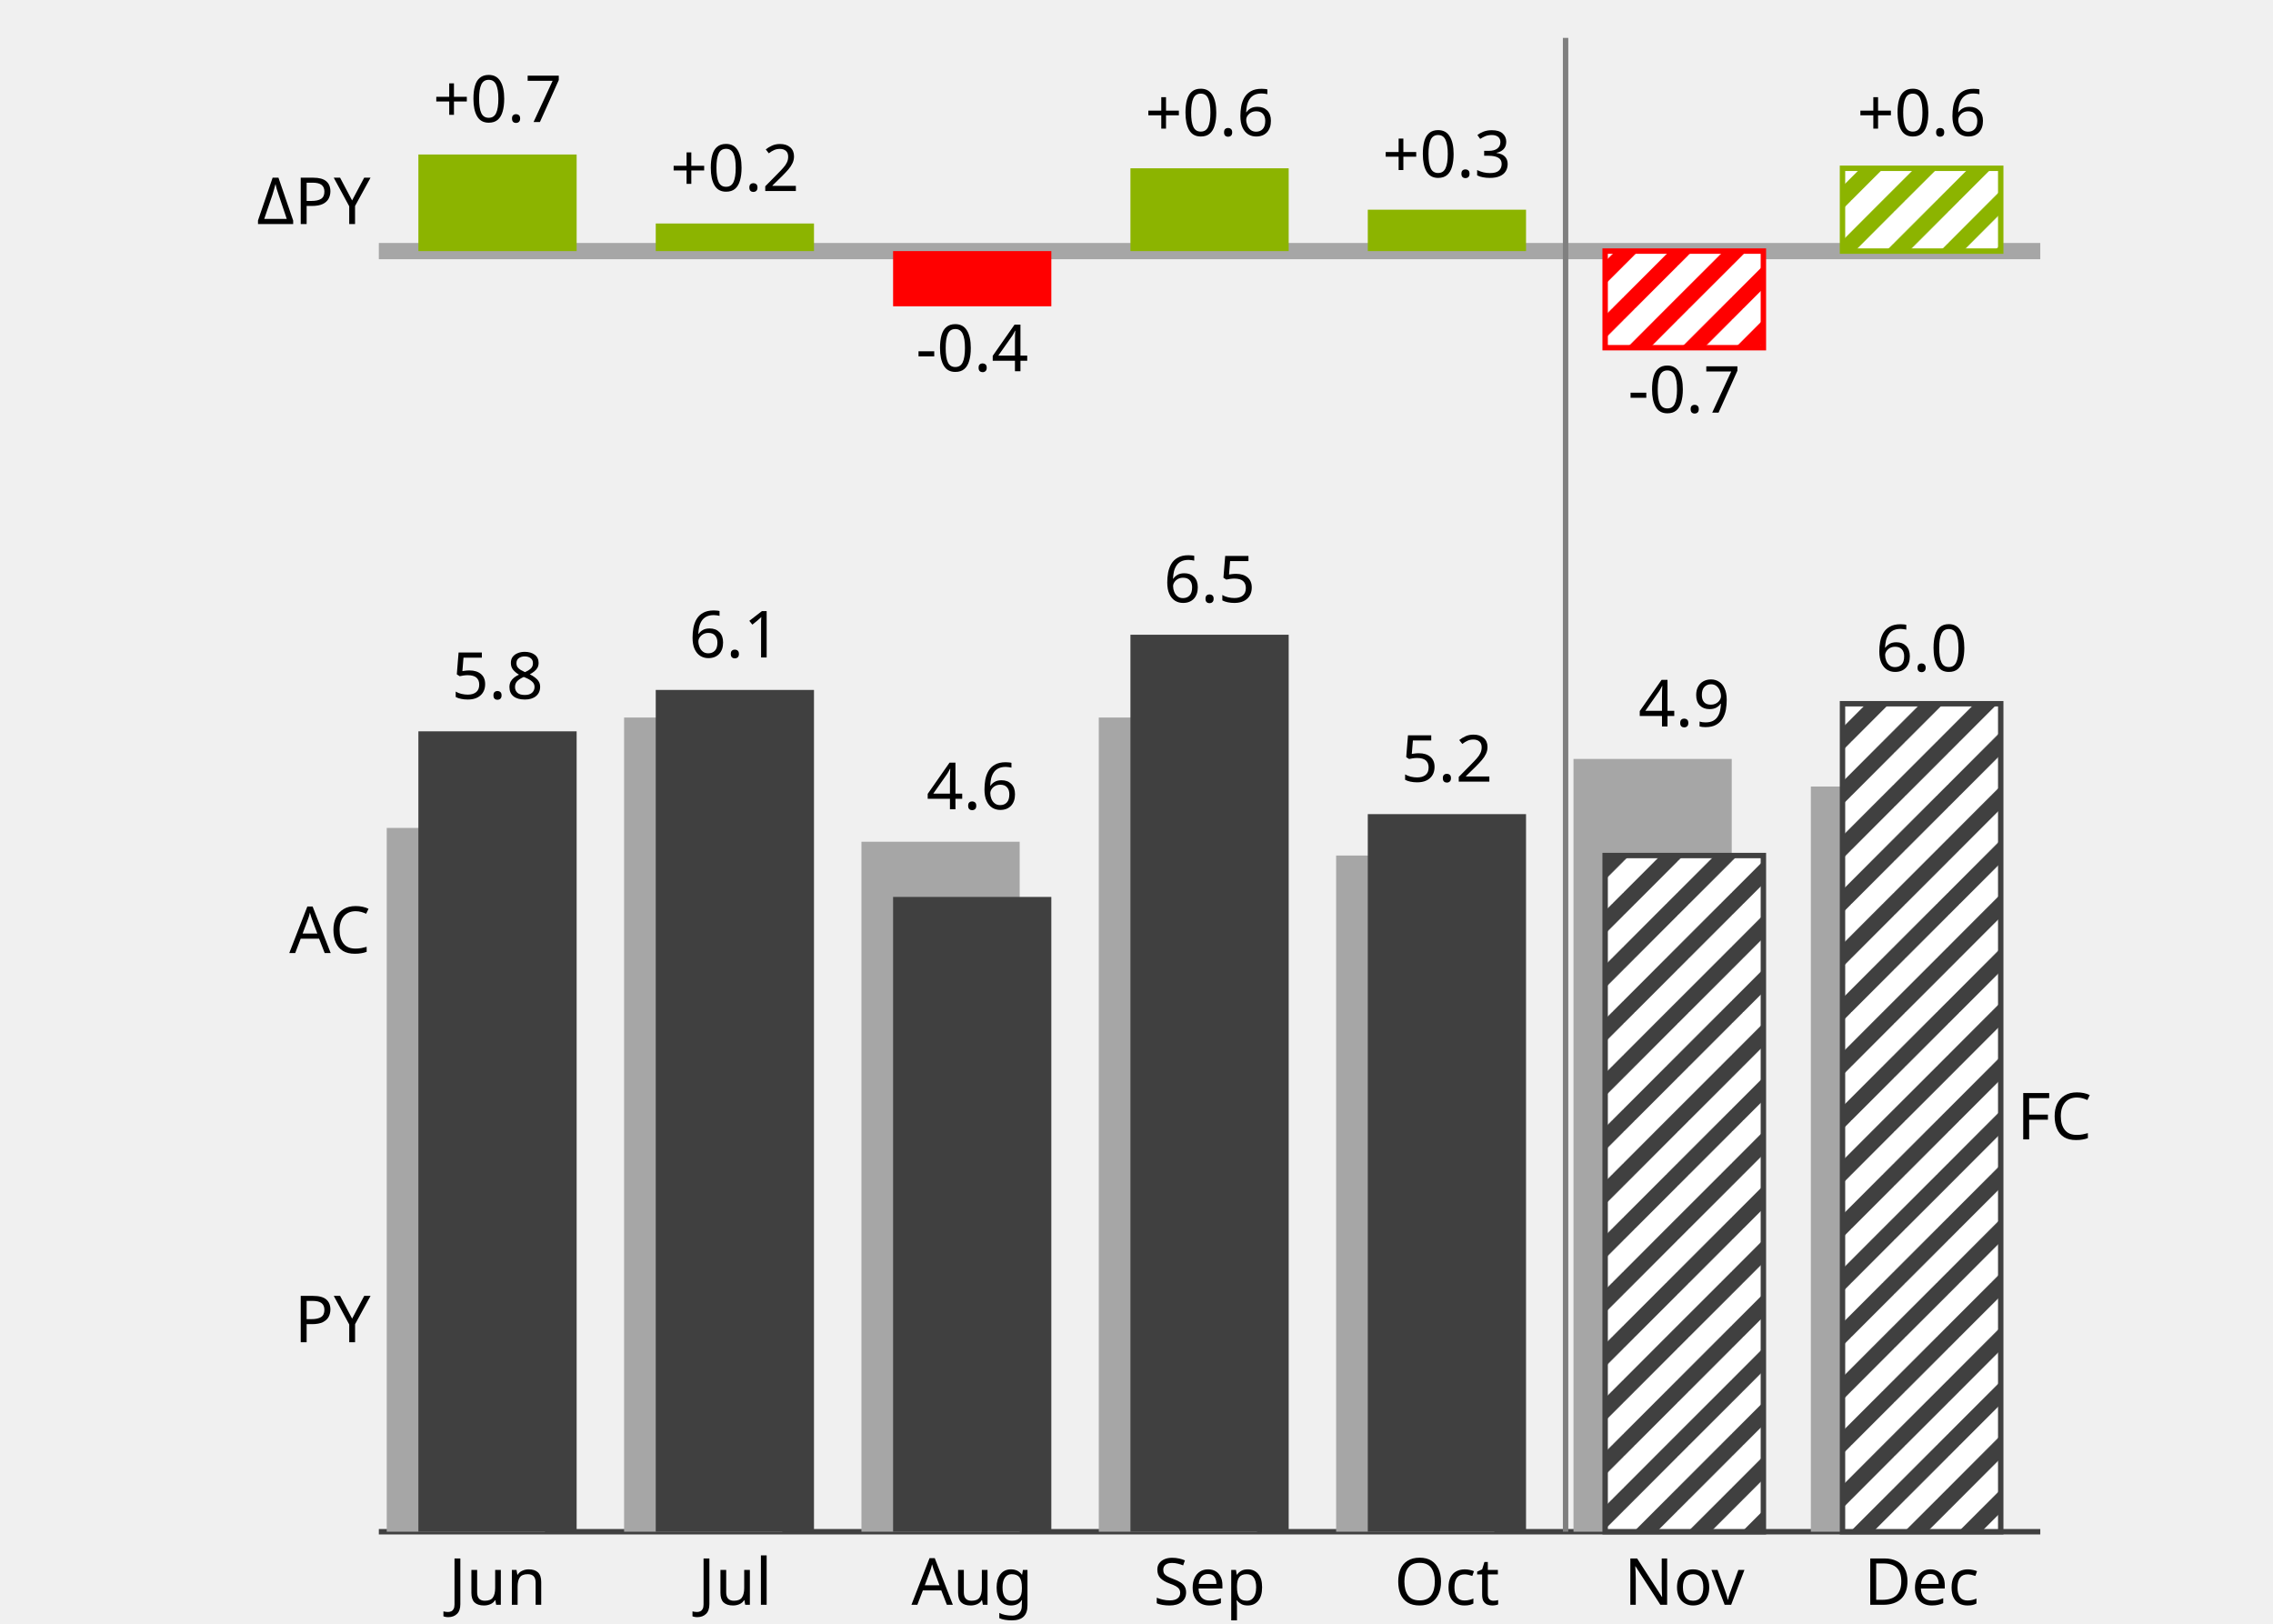
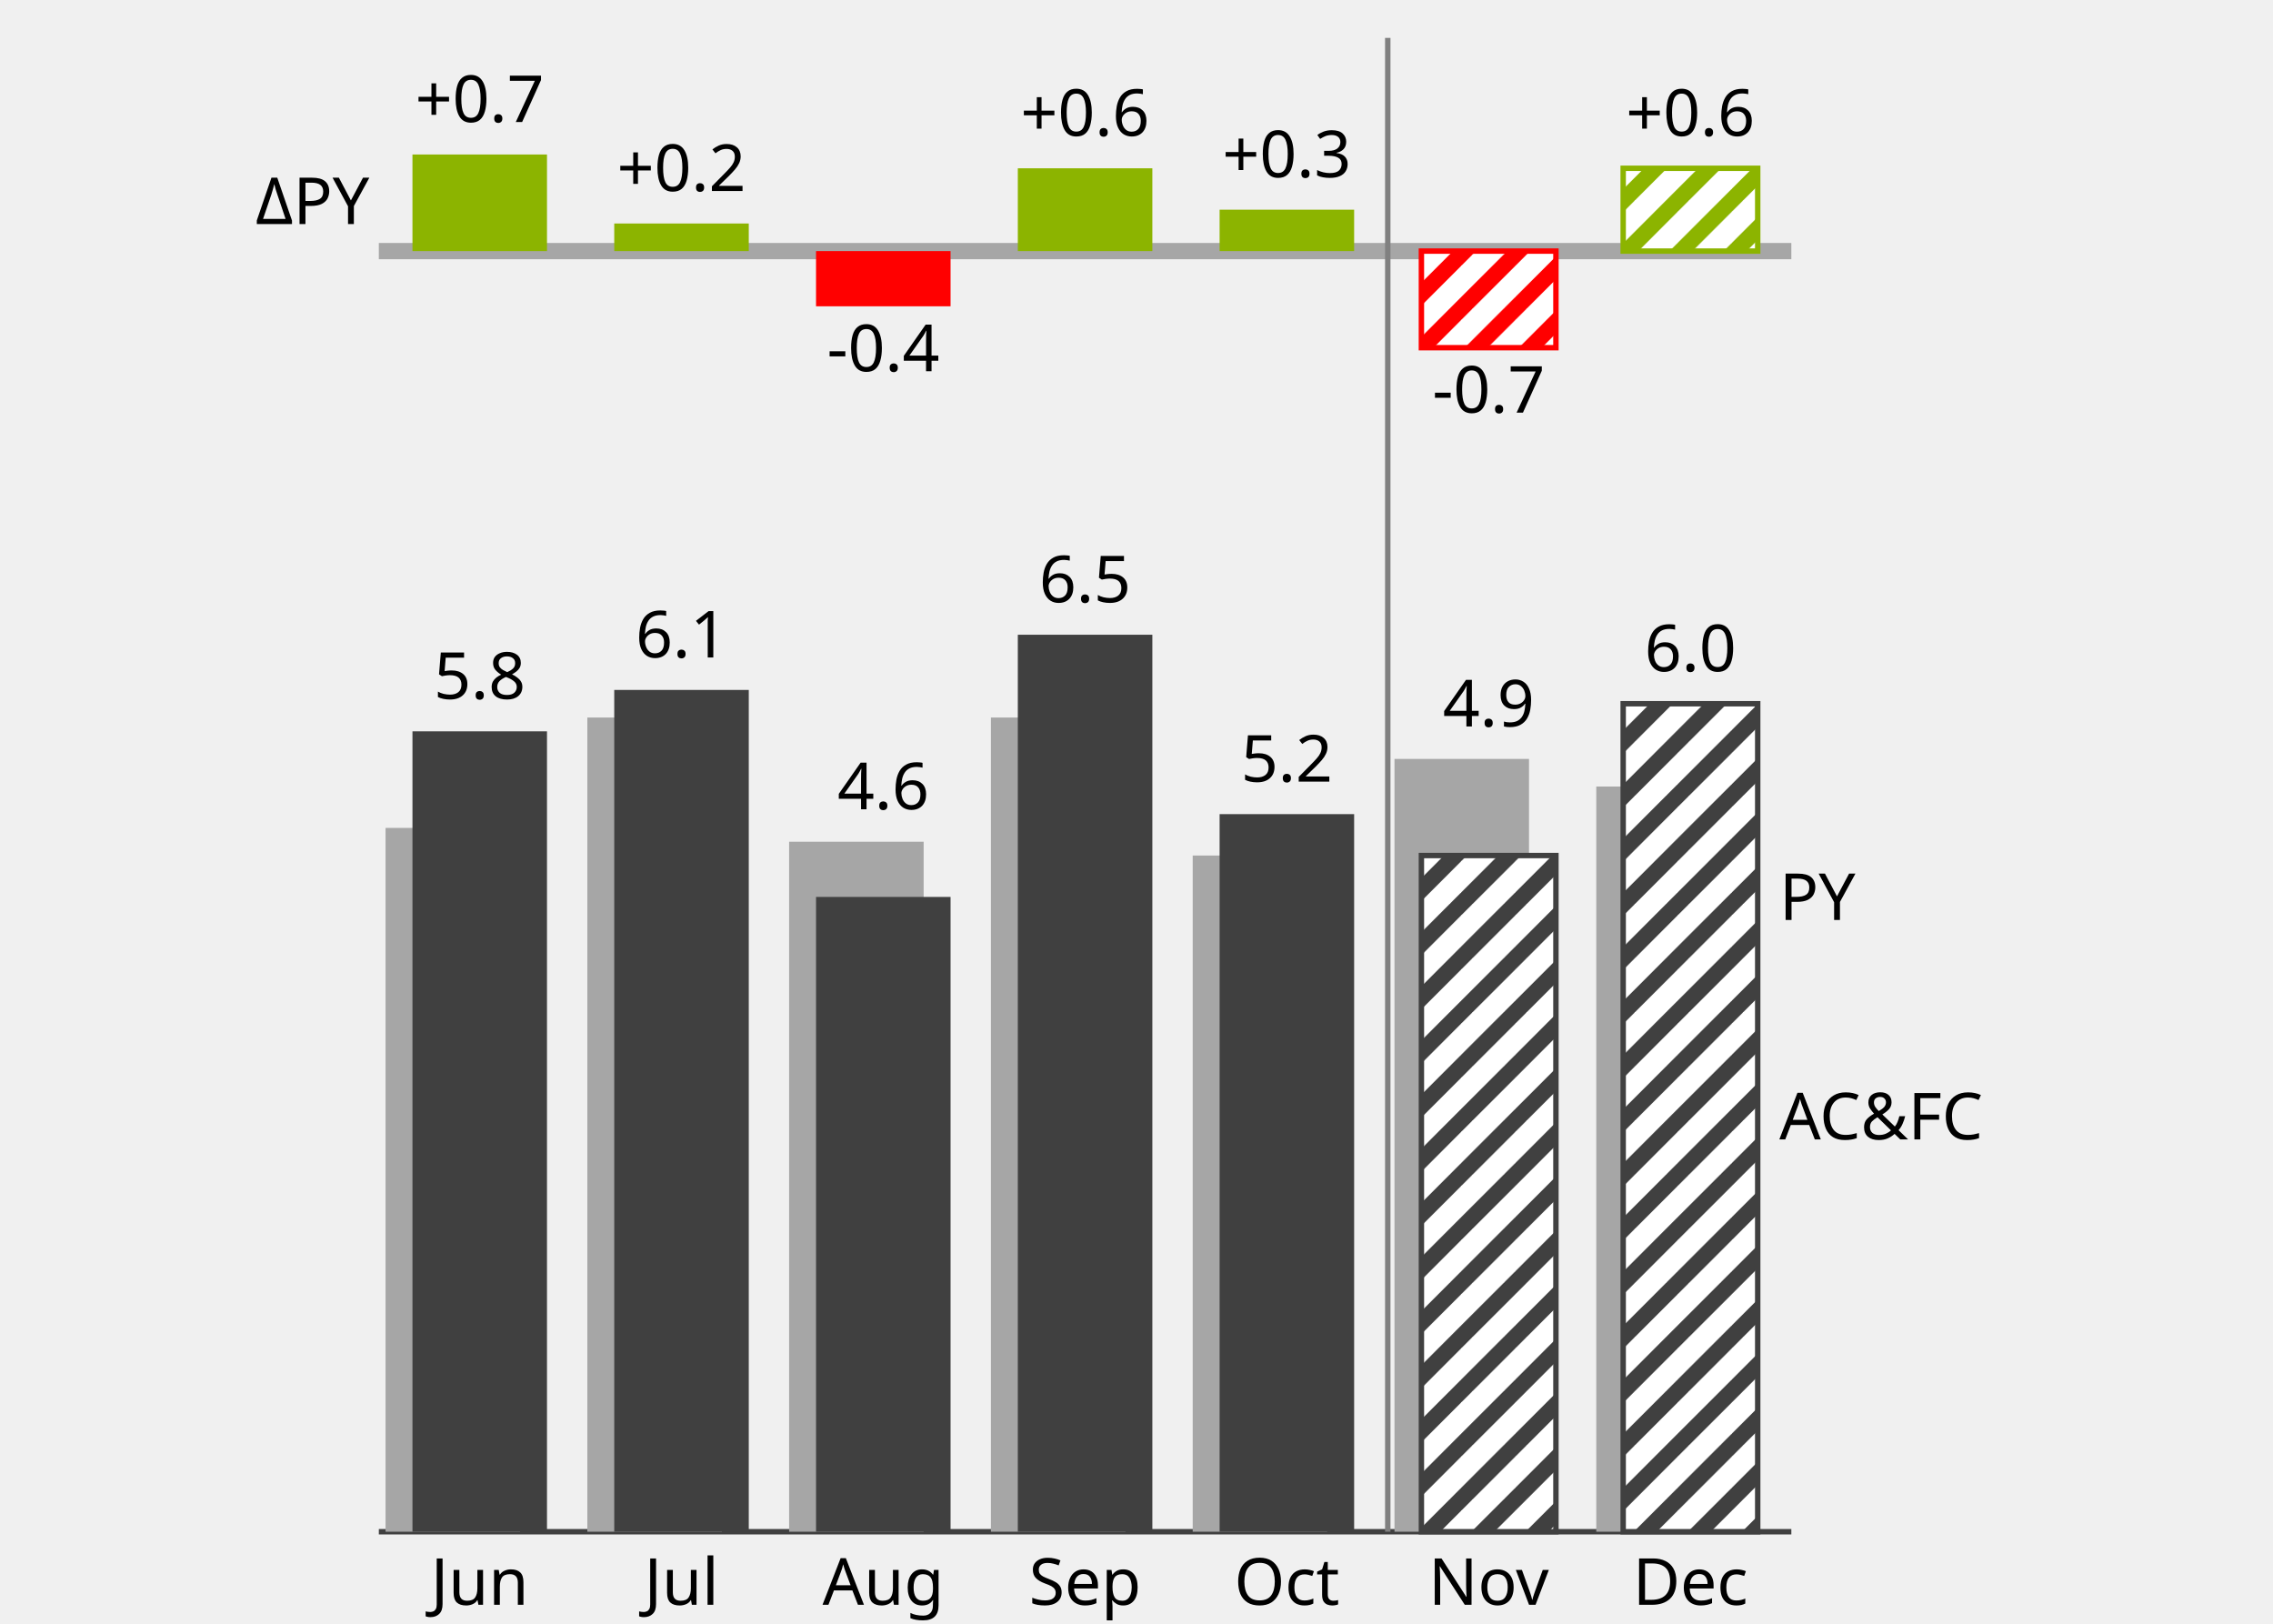
<svg xmlns="http://www.w3.org/2000/svg" version="1.1" class="marks" width="420" height="300" viewBox="0 0 420 300">
  <defs>
    <pattern id="pp-diagonal-stripe-3-404040-FFFFFF" patternUnits="userSpaceOnUse" width="10" height="10">
      <rect width="10" height="10" fill="#FFFFFF" />
      <path d="M-1,1 l2,-2 M0,10 l10,-10 M9,11 l2,-2" stroke="#404040" stroke-width="3" />
    </pattern>
    <pattern id="pp-diagonal-stripe-3-FF0000-FFFFFF" patternUnits="userSpaceOnUse" width="10" height="10">
      <rect width="10" height="10" fill="#FFFFFF" />
      <path d="M-1,1 l2,-2 M0,10 l10,-10 M9,11 l2,-2" stroke="#FF0000" stroke-width="3" />
    </pattern>
    <pattern id="pp-diagonal-stripe-3-8CB400-FFFFFF" patternUnits="userSpaceOnUse" width="10" height="10">
      <rect width="10" height="10" fill="#FFFFFF" />
      <path d="M-1,1 l2,-2 M0,10 l10,-10 M9,11 l2,-2" stroke="#8CB400" stroke-width="3" />
    </pattern>
  </defs>
  <g fill="none" stroke-miterlimit="4" transform="translate(70,7)">
    <g class="mark-group role-frame root" role="graphics-object" aria-roledescription="group mark container">
      <g transform="translate(0,0)">
-         <path class="background" aria-hidden="true" d="M0,0h307v276h-307Z" />
+         <path class="background" aria-hidden="true" d="M0,0h261v276h-261Z" />
        <g>
          <g class="mark-group role-axis" role="graphics-symbol" aria-roledescription="axis" aria-label="X-axis for a discrete scale with 7 values: Jun, Jul, Aug, Sep, Oct, Nov, Dec">
            <g transform="translate(0.5,276.5)">
              <path class="background" aria-hidden="true" d="M0,0h0v0h0Z" pointer-events="none" />
              <g>
                <g class="mark-text role-axis-label" pointer-events="none">
-                   <text text-anchor="middle" transform="translate(21.42857,13)" font-family="Segoe UI" font-size="12px" fill="#000000" opacity="1">Jun</text>
-                   <text text-anchor="middle" transform="translate(65.28571,13)" font-family="Segoe UI" font-size="12px" fill="#000000" opacity="1">Jul</text>
-                   <text text-anchor="middle" transform="translate(109.1429,13)" font-family="Segoe UI" font-size="12px" fill="#000000" opacity="1">Aug</text>
-                   <text text-anchor="middle" transform="translate(153,13)" font-family="Segoe UI" font-size="12px" fill="#000000" opacity="1">Sep</text>
-                   <text text-anchor="middle" transform="translate(196.8571,13)" font-family="Segoe UI" font-size="12px" fill="#000000" opacity="1">Oct</text>
-                   <text text-anchor="middle" transform="translate(240.7143,13)" font-family="Segoe UI" font-size="12px" fill="#000000" opacity="1">Nov</text>
-                   <text text-anchor="middle" transform="translate(284.5714,13)" font-family="Segoe UI" font-size="12px" fill="#000000" opacity="1">Dec</text>
+                   <text text-anchor="middle" transform="translate(18.14286,13)" font-family="Segoe UI" font-size="12px" fill="#000000" opacity="1">Jun</text>
+                   <text text-anchor="middle" transform="translate(55.42857,13)" font-family="Segoe UI" font-size="12px" fill="#000000" opacity="1">Jul</text>
+                   <text text-anchor="middle" transform="translate(92.71429,13)" font-family="Segoe UI" font-size="12px" fill="#000000" opacity="1">Aug</text>
+                   <text text-anchor="middle" transform="translate(130,13)" font-family="Segoe UI" font-size="12px" fill="#000000" opacity="1">Sep</text>
+                   <text text-anchor="middle" transform="translate(167.2857,13)" font-family="Segoe UI" font-size="12px" fill="#000000" opacity="1">Oct</text>
+                   <text text-anchor="middle" transform="translate(204.5714,13)" font-family="Segoe UI" font-size="12px" fill="#000000" opacity="1">Nov</text>
+                   <text text-anchor="middle" transform="translate(241.8571,13)" font-family="Segoe UI" font-size="12px" fill="#000000" opacity="1">Dec</text>
                </g>
              </g>
              <path class="foreground" aria-hidden="true" d="" pointer-events="none" display="none" />
            </g>
          </g>
          <g class="mark-symbol role-mark layer_0_marks" role="graphics-object" aria-roledescription="symbol mark container">
-             <path aria-label="Period: Jun" role="graphics-symbol" aria-roledescription="point" transform="translate(21.92857,0)" d="M2.739,0A2.739,2.739,0,1,1,-2.739,0A2.739,2.739,0,1,1,2.739,0" stroke="#4c78a8" stroke-width="2" opacity="0" />
-             <path aria-label="Period: Jul" role="graphics-symbol" aria-roledescription="point" transform="translate(65.78571,0)" d="M2.739,0A2.739,2.739,0,1,1,-2.739,0A2.739,2.739,0,1,1,2.739,0" stroke="#4c78a8" stroke-width="2" opacity="0" />
-             <path aria-label="Period: Aug" role="graphics-symbol" aria-roledescription="point" transform="translate(109.6429,0)" d="M2.739,0A2.739,2.739,0,1,1,-2.739,0A2.739,2.739,0,1,1,2.739,0" stroke="#4c78a8" stroke-width="2" opacity="0" />
-             <path aria-label="Period: Sep" role="graphics-symbol" aria-roledescription="point" transform="translate(153.5,0)" d="M2.739,0A2.739,2.739,0,1,1,-2.739,0A2.739,2.739,0,1,1,2.739,0" stroke="#4c78a8" stroke-width="2" opacity="0" />
-             <path aria-label="Period: Oct" role="graphics-symbol" aria-roledescription="point" transform="translate(197.3571,0)" d="M2.739,0A2.739,2.739,0,1,1,-2.739,0A2.739,2.739,0,1,1,2.739,0" stroke="#4c78a8" stroke-width="2" opacity="0" />
-             <path aria-label="Period: Nov" role="graphics-symbol" aria-roledescription="point" transform="translate(241.2143,0)" d="M2.739,0A2.739,2.739,0,1,1,-2.739,0A2.739,2.739,0,1,1,2.739,0" stroke="#4c78a8" stroke-width="2" opacity="0" />
-             <path aria-label="Period: Dec" role="graphics-symbol" aria-roledescription="point" transform="translate(285.0714,0)" d="M2.739,0A2.739,2.739,0,1,1,-2.739,0A2.739,2.739,0,1,1,2.739,0" stroke="#4c78a8" stroke-width="2" opacity="0" />
+             <path aria-label="Period: Jun" role="graphics-symbol" aria-roledescription="point" transform="translate(18.64286,0)" d="M2.739,0A2.739,2.739,0,1,1,-2.739,0A2.739,2.739,0,1,1,2.739,0" stroke="#4c78a8" stroke-width="2" opacity="0" />
+             <path aria-label="Period: Jul" role="graphics-symbol" aria-roledescription="point" transform="translate(55.92857,0)" d="M2.739,0A2.739,2.739,0,1,1,-2.739,0A2.739,2.739,0,1,1,2.739,0" stroke="#4c78a8" stroke-width="2" opacity="0" />
+             <path aria-label="Period: Aug" role="graphics-symbol" aria-roledescription="point" transform="translate(93.21429,0)" d="M2.739,0A2.739,2.739,0,1,1,-2.739,0A2.739,2.739,0,1,1,2.739,0" stroke="#4c78a8" stroke-width="2" opacity="0" />
+             <path aria-label="Period: Sep" role="graphics-symbol" aria-roledescription="point" transform="translate(130.5,0)" d="M2.739,0A2.739,2.739,0,1,1,-2.739,0A2.739,2.739,0,1,1,2.739,0" stroke="#4c78a8" stroke-width="2" opacity="0" />
+             <path aria-label="Period: Oct" role="graphics-symbol" aria-roledescription="point" transform="translate(167.7857,0)" d="M2.739,0A2.739,2.739,0,1,1,-2.739,0A2.739,2.739,0,1,1,2.739,0" stroke="#4c78a8" stroke-width="2" opacity="0" />
+             <path aria-label="Period: Nov" role="graphics-symbol" aria-roledescription="point" transform="translate(205.0714,0)" d="M2.739,0A2.739,2.739,0,1,1,-2.739,0A2.739,2.739,0,1,1,2.739,0" stroke="#4c78a8" stroke-width="2" opacity="0" />
+             <path aria-label="Period: Dec" role="graphics-symbol" aria-roledescription="point" transform="translate(242.3571,0)" d="M2.739,0A2.739,2.739,0,1,1,-2.739,0A2.739,2.739,0,1,1,2.739,0" stroke="#4c78a8" stroke-width="2" opacity="0" />
          </g>
          <g class="mark-rule role-mark layer_1_marks" role="graphics-symbol" aria-roledescription="rule mark container" />
          <g class="mark-rect role-mark layer_2_marks" role="graphics-object" aria-roledescription="rect mark container">
-             <path aria-label="Period: Jun" role="graphics-symbol" aria-roledescription="bar" d="M3.552713678800501e-15,0h43.857v276h-43.857Z" opacity="1" />
-             <path aria-label="Period: Jul" role="graphics-symbol" aria-roledescription="bar" d="M43.857,0h43.857v276h-43.857Z" opacity="1" />
-             <path aria-label="Period: Aug" role="graphics-symbol" aria-roledescription="bar" d="M87.714,0h43.857v276h-43.857Z" opacity="1" />
-             <path aria-label="Period: Sep" role="graphics-symbol" aria-roledescription="bar" d="M131.571,0h43.857v276h-43.857Z" opacity="1" />
-             <path aria-label="Period: Oct" role="graphics-symbol" aria-roledescription="bar" d="M175.429,0h43.857v276h-43.857Z" opacity="1" />
-             <path aria-label="Period: Nov" role="graphics-symbol" aria-roledescription="bar" d="M219.286,0h43.857v276h-43.857Z" opacity="1" />
-             <path aria-label="Period: Dec" role="graphics-symbol" aria-roledescription="bar" d="M263.143,0h43.857v276h-43.857Z" opacity="1" />
+             <path aria-label="Period: Jun" role="graphics-symbol" aria-roledescription="bar" d="M1.7763568394002505e-14,0h37.286v276h-37.286Z" opacity="1" />
+             <path aria-label="Period: Jul" role="graphics-symbol" aria-roledescription="bar" d="M37.286,0h37.286v276h-37.286Z" opacity="1" />
+             <path aria-label="Period: Aug" role="graphics-symbol" aria-roledescription="bar" d="M74.571,0h37.286v276h-37.286Z" opacity="1" />
+             <path aria-label="Period: Sep" role="graphics-symbol" aria-roledescription="bar" d="M111.857,0h37.286v276h-37.286Z" opacity="1" />
+             <path aria-label="Period: Oct" role="graphics-symbol" aria-roledescription="bar" d="M149.143,0h37.286v276h-37.286Z" opacity="1" />
+             <path aria-label="Period: Nov" role="graphics-symbol" aria-roledescription="bar" d="M186.429,0h37.286v276h-37.286Z" opacity="1" />
+             <path aria-label="Period: Dec" role="graphics-symbol" aria-roledescription="bar" d="M223.714,0h37.286v276h-37.286Z" opacity="1" />
          </g>
          <g class="mark-rect role-mark layer_3_marks" role="graphics-symbol" aria-roledescription="rect mark container" />
          <g class="mark-rule role-mark layer_4_marks" role="graphics-symbol" aria-roledescription="rule mark container" />
          <g class="mark-rule role-mark layer_5_marks" role="graphics-symbol" aria-roledescription="rule mark container">
-             <line transform="translate(0,276)" x2="307" y2="0" stroke="#404040" stroke-width="1" />
+             <line transform="translate(0,276)" x2="261" y2="0" stroke="#404040" stroke-width="1" />
          </g>
          <g class="mark-rule role-mark layer_6_marks" role="graphics-symbol" aria-roledescription="rule mark container">
-             <line transform="translate(0,39.39215)" x2="307" y2="0" stroke="#A6A6A6" stroke-width="3" />
+             <line transform="translate(0,39.39215)" x2="261" y2="0" stroke="#A6A6A6" stroke-width="3" />
          </g>
          <g class="mark-rule role-mark layer_7_marks" role="graphics-symbol" aria-roledescription="rule mark container" />
          <g class="mark-rule role-mark layer_8_marks" role="graphics-symbol" aria-roledescription="rule mark container" />
          <g class="mark-rule role-mark layer_9_marks" role="graphics-object" aria-roledescription="rule mark container">
-             <line aria-label="Period: Nov" role="graphics-symbol" aria-roledescription="rule mark" transform="translate(219.2857,0)" x2="0" y2="276" stroke="#808080" stroke-width="1" />
+             <line aria-label="Period: Nov" role="graphics-symbol" aria-roledescription="rule mark" transform="translate(186.4286,0)" x2="0" y2="276" stroke="#808080" stroke-width="1" />
          </g>
          <g class="mark-rect role-mark layer_10_marks" role="graphics-object" aria-roledescription="rect mark container">
-             <path aria-label="Period: Jun" role="graphics-symbol" aria-roledescription="bar" d="M1.461,145.968h29.24v130.032h-29.24Z" fill="#A6A6A6" stroke-width="1" />
-             <path aria-label="Period: Jul" role="graphics-symbol" aria-roledescription="bar" d="M45.318,125.57h29.24v150.43h-29.24Z" fill="#A6A6A6" stroke-width="1" />
-             <path aria-label="Period: Aug" role="graphics-symbol" aria-roledescription="bar" d="M89.175,148.517h29.24v127.483h-29.24Z" fill="#A6A6A6" stroke-width="1" />
-             <path aria-label="Period: Sep" role="graphics-symbol" aria-roledescription="bar" d="M133.032,125.57h29.24v150.43h-29.24Z" fill="#A6A6A6" stroke-width="1" />
-             <path aria-label="Period: Oct" role="graphics-symbol" aria-roledescription="bar" d="M176.889,151.067h29.24v124.933h-29.24Z" fill="#A6A6A6" stroke-width="1" />
-             <path aria-label="Period: Nov" role="graphics-symbol" aria-roledescription="bar" d="M220.747,133.219h29.24v142.781h-29.24Z" fill="#A6A6A6" stroke-width="1" />
-             <path aria-label="Period: Dec" role="graphics-symbol" aria-roledescription="bar" d="M264.604,138.319h29.24v137.681h-29.24Z" fill="#A6A6A6" stroke-width="1" />
+             <path aria-label="Period: Jun" role="graphics-symbol" aria-roledescription="bar" d="M1.242,145.968h24.858v130.032h-24.858Z" fill="#A6A6A6" stroke-width="1" />
+             <path aria-label="Period: Jul" role="graphics-symbol" aria-roledescription="bar" d="M38.528,125.57h24.858v150.43h-24.858Z" fill="#A6A6A6" stroke-width="1" />
+             <path aria-label="Period: Aug" role="graphics-symbol" aria-roledescription="bar" d="M75.813,148.517h24.858v127.483h-24.858Z" fill="#A6A6A6" stroke-width="1" />
+             <path aria-label="Period: Sep" role="graphics-symbol" aria-roledescription="bar" d="M113.099,125.57h24.858v150.43h-24.858Z" fill="#A6A6A6" stroke-width="1" />
+             <path aria-label="Period: Oct" role="graphics-symbol" aria-roledescription="bar" d="M150.385,151.067h24.858v124.933h-24.858Z" fill="#A6A6A6" stroke-width="1" />
+             <path aria-label="Period: Nov" role="graphics-symbol" aria-roledescription="bar" d="M187.671,133.219h24.858v142.781h-24.858Z" fill="#A6A6A6" stroke-width="1" />
+             <path aria-label="Period: Dec" role="graphics-symbol" aria-roledescription="bar" d="M224.956,138.319h24.858v137.681h-24.858Z" fill="#A6A6A6" stroke-width="1" />
          </g>
          <g class="mark-rect role-mark layer_11_marks" role="graphics-object" aria-roledescription="rect mark container">
-             <path aria-label="Period: Nov" role="graphics-symbol" aria-roledescription="bar" d="M226.595,151.067h29.24v124.933h-29.24Z" fill="#FFFFFF" />
-             <path aria-label="Period: Dec" role="graphics-symbol" aria-roledescription="bar" d="M270.452,123.021h29.24v152.979h-29.24Z" fill="#FFFFFF" />
+             <path aria-label="Period: Nov" role="graphics-symbol" aria-roledescription="bar" d="M192.642,151.067h24.858v124.933h-24.858Z" fill="#FFFFFF" />
+             <path aria-label="Period: Dec" role="graphics-symbol" aria-roledescription="bar" d="M229.928,123.021h24.858v152.979h-24.858Z" fill="#FFFFFF" />
          </g>
          <g class="mark-rect role-mark layer_12_marks" role="graphics-object" aria-roledescription="rect mark container">
-             <path aria-label="Period: Jun; AC&amp;FC: 5.8; Δ: +0.7" role="graphics-symbol" aria-roledescription="bar" d="M7.309,128.12h29.24v147.88h-29.24Z" fill="#404040" stroke-width="1" opacity="1" />
-             <path aria-label="Period: Jul; AC&amp;FC: 6.1; Δ: +0.2" role="graphics-symbol" aria-roledescription="bar" d="M51.166,120.471h29.24v155.529h-29.24Z" fill="#404040" stroke-width="1" opacity="1" />
-             <path aria-label="Period: Aug; AC&amp;FC: 4.6; Δ: -0.4" role="graphics-symbol" aria-roledescription="bar" d="M95.023,158.716h29.24v117.284h-29.24Z" fill="#404040" stroke-width="1" opacity="1" />
-             <path aria-label="Period: Sep; AC&amp;FC: 6.5; Δ: +0.6" role="graphics-symbol" aria-roledescription="bar" d="M138.88,110.273h29.24v165.727h-29.24Z" fill="#404040" stroke-width="1" opacity="1" />
-             <path aria-label="Period: Oct; AC&amp;FC: 5.2; Δ: +0.3" role="graphics-symbol" aria-roledescription="bar" d="M182.737,143.418h29.24v132.582h-29.24Z" fill="#404040" stroke-width="1" opacity="1" />
-             <path aria-label="Period: Nov; AC&amp;FC: 4.9; Δ: -0.7" role="graphics-symbol" aria-roledescription="bar" d="M226.595,151.067h29.24v124.933h-29.24Z" fill="url(#pp-diagonal-stripe-3-404040-FFFFFF)" stroke="#404040" stroke-width="1" opacity="1" />
-             <path aria-label="Period: Dec; AC&amp;FC: 6.0; Δ: +0.6" role="graphics-symbol" aria-roledescription="bar" d="M270.452,123.021h29.24v152.979h-29.24Z" fill="url(#pp-diagonal-stripe-3-404040-FFFFFF)" stroke="#404040" stroke-width="1" opacity="1" />
+             <path aria-label="Period: Jun; AC&amp;FC: 5.8; Δ: +0.7" role="graphics-symbol" aria-roledescription="bar" d="M6.214,128.12h24.858v147.88h-24.858Z" fill="#404040" stroke-width="1" opacity="1" />
+             <path aria-label="Period: Jul; AC&amp;FC: 6.1; Δ: +0.2" role="graphics-symbol" aria-roledescription="bar" d="M43.499,120.471h24.858v155.529h-24.858Z" fill="#404040" stroke-width="1" opacity="1" />
+             <path aria-label="Period: Aug; AC&amp;FC: 4.6; Δ: -0.4" role="graphics-symbol" aria-roledescription="bar" d="M80.785,158.716h24.858v117.284h-24.858Z" fill="#404040" stroke-width="1" opacity="1" />
+             <path aria-label="Period: Sep; AC&amp;FC: 6.5; Δ: +0.6" role="graphics-symbol" aria-roledescription="bar" d="M118.071,110.273h24.858v165.727h-24.858Z" fill="#404040" stroke-width="1" opacity="1" />
+             <path aria-label="Period: Oct; AC&amp;FC: 5.2; Δ: +0.3" role="graphics-symbol" aria-roledescription="bar" d="M155.357,143.418h24.858v132.582h-24.858Z" fill="#404040" stroke-width="1" opacity="1" />
+             <path aria-label="Period: Nov; AC&amp;FC: 4.9; Δ: -0.7" role="graphics-symbol" aria-roledescription="bar" d="M192.642,151.067h24.858v124.933h-24.858Z" fill="url(#pp-diagonal-stripe-3-404040-FFFFFF)" stroke="#404040" stroke-width="1" opacity="1" />
+             <path aria-label="Period: Dec; AC&amp;FC: 6.0; Δ: +0.6" role="graphics-symbol" aria-roledescription="bar" d="M229.928,123.021h24.858v152.979h-24.858Z" fill="url(#pp-diagonal-stripe-3-404040-FFFFFF)" stroke="#404040" stroke-width="1" opacity="1" />
          </g>
          <g class="mark-symbol role-mark layer_13_marks" role="graphics-symbol" aria-roledescription="symbol mark container" />
          <g class="mark-text role-mark layer_14_marks" role="graphics-object" aria-roledescription="text mark container">
-             <text aria-label="Period: Jun" role="graphics-symbol" aria-roledescription="text mark" text-anchor="middle" transform="translate(21.92857,122.1201)" font-family="Segoe UI" font-size="12px" fill="#000000">5.8</text>
-             <text aria-label="Period: Jul" role="graphics-symbol" aria-roledescription="text mark" text-anchor="middle" transform="translate(65.78571,114.4711)" font-family="Segoe UI" font-size="12px" fill="#000000">6.1</text>
-             <text aria-label="Period: Aug" role="graphics-symbol" aria-roledescription="text mark" text-anchor="middle" transform="translate(109.6429,142.5173)" font-family="Segoe UI" font-size="12px" fill="#000000">4.6</text>
-             <text aria-label="Period: Sep" role="graphics-symbol" aria-roledescription="text mark" text-anchor="middle" transform="translate(153.5,104.2725)" font-family="Segoe UI" font-size="12px" fill="#000000">6.5</text>
-             <text aria-label="Period: Oct" role="graphics-symbol" aria-roledescription="text mark" text-anchor="middle" transform="translate(197.3571,137.418)" font-family="Segoe UI" font-size="12px" fill="#000000">5.2</text>
-             <text aria-label="Period: Nov" role="graphics-symbol" aria-roledescription="text mark" text-anchor="middle" transform="translate(241.2143,127.2194)" font-family="Segoe UI" font-size="12px" fill="#000000">4.9</text>
-             <text aria-label="Period: Dec" role="graphics-symbol" aria-roledescription="text mark" text-anchor="middle" transform="translate(285.0714,117.0208)" font-family="Segoe UI" font-size="12px" fill="#000000">6.0</text>
+             <text aria-label="Period: Jun" role="graphics-symbol" aria-roledescription="text mark" text-anchor="middle" transform="translate(18.64286,122.1201)" font-family="Segoe UI" font-size="12px" fill="#000000">5.8</text>
+             <text aria-label="Period: Jul" role="graphics-symbol" aria-roledescription="text mark" text-anchor="middle" transform="translate(55.92857,114.4711)" font-family="Segoe UI" font-size="12px" fill="#000000">6.1</text>
+             <text aria-label="Period: Aug" role="graphics-symbol" aria-roledescription="text mark" text-anchor="middle" transform="translate(93.21429,142.5173)" font-family="Segoe UI" font-size="12px" fill="#000000">4.6</text>
+             <text aria-label="Period: Sep" role="graphics-symbol" aria-roledescription="text mark" text-anchor="middle" transform="translate(130.5,104.2725)" font-family="Segoe UI" font-size="12px" fill="#000000">6.5</text>
+             <text aria-label="Period: Oct" role="graphics-symbol" aria-roledescription="text mark" text-anchor="middle" transform="translate(167.7857,137.418)" font-family="Segoe UI" font-size="12px" fill="#000000">5.2</text>
+             <text aria-label="Period: Nov" role="graphics-symbol" aria-roledescription="text mark" text-anchor="middle" transform="translate(205.0714,127.2194)" font-family="Segoe UI" font-size="12px" fill="#000000">4.9</text>
+             <text aria-label="Period: Dec" role="graphics-symbol" aria-roledescription="text mark" text-anchor="middle" transform="translate(242.3571,117.0208)" font-family="Segoe UI" font-size="12px" fill="#000000">6.0</text>
          </g>
          <g class="mark-symbol role-mark layer_15_marks" role="graphics-symbol" aria-roledescription="symbol mark container" />
          <g class="mark-text role-mark layer_16_marks" role="graphics-object" aria-roledescription="text mark container" />
          <g class="mark-rect role-mark layer_17_marks" role="graphics-object" aria-roledescription="rect mark container">
-             <path aria-label="Period: Jun" role="graphics-symbol" aria-roledescription="bar" d="M7.309,21.545h29.24v17.848h-29.24Z" fill="#8CB400" stroke-width="1" opacity="1" />
-             <path aria-label="Period: Jul" role="graphics-symbol" aria-roledescription="bar" d="M51.166,34.293h29.24v5.099h-29.24Z" fill="#8CB400" stroke-width="1" opacity="1" />
-             <path aria-label="Period: Aug" role="graphics-symbol" aria-roledescription="bar" d="M95.023,39.392h29.24v10.199h-29.24Z" fill="#FF0000" stroke-width="1" opacity="1" />
-             <path aria-label="Period: Sep" role="graphics-symbol" aria-roledescription="bar" d="M138.88,24.094h29.24v15.298h-29.24Z" fill="#8CB400" stroke-width="1" opacity="1" />
-             <path aria-label="Period: Oct" role="graphics-symbol" aria-roledescription="bar" d="M182.737,31.743h29.24v7.649h-29.24Z" fill="#8CB400" stroke-width="1" opacity="1" />
-             <path aria-label="Period: Nov" role="graphics-symbol" aria-roledescription="bar" d="M226.595,39.392h29.24v17.848h-29.24Z" fill="url(#pp-diagonal-stripe-3-FF0000-FFFFFF)" stroke="#FF0000" stroke-width="1" opacity="1" />
-             <path aria-label="Period: Dec" role="graphics-symbol" aria-roledescription="bar" d="M270.452,24.094h29.24v15.298h-29.24Z" fill="url(#pp-diagonal-stripe-3-8CB400-FFFFFF)" stroke="#8CB400" stroke-width="1" opacity="1" />
+             <path aria-label="Period: Jun" role="graphics-symbol" aria-roledescription="bar" d="M6.214,21.545h24.858v17.848h-24.858Z" fill="#8CB400" stroke-width="1" opacity="1" />
+             <path aria-label="Period: Jul" role="graphics-symbol" aria-roledescription="bar" d="M43.499,34.293h24.858v5.099h-24.858Z" fill="#8CB400" stroke-width="1" opacity="1" />
+             <path aria-label="Period: Aug" role="graphics-symbol" aria-roledescription="bar" d="M80.785,39.392h24.858v10.199h-24.858Z" fill="#FF0000" stroke-width="1" opacity="1" />
+             <path aria-label="Period: Sep" role="graphics-symbol" aria-roledescription="bar" d="M118.071,24.094h24.858v15.298h-24.858Z" fill="#8CB400" stroke-width="1" opacity="1" />
+             <path aria-label="Period: Oct" role="graphics-symbol" aria-roledescription="bar" d="M155.357,31.743h24.858v7.649h-24.858Z" fill="#8CB400" stroke-width="1" opacity="1" />
+             <path aria-label="Period: Nov" role="graphics-symbol" aria-roledescription="bar" d="M192.642,39.392h24.858v17.848h-24.858Z" fill="url(#pp-diagonal-stripe-3-FF0000-FFFFFF)" stroke="#FF0000" stroke-width="1" opacity="1" />
+             <path aria-label="Period: Dec" role="graphics-symbol" aria-roledescription="bar" d="M229.928,24.094h24.858v15.298h-24.858Z" fill="url(#pp-diagonal-stripe-3-8CB400-FFFFFF)" stroke="#8CB400" stroke-width="1" opacity="1" />
          </g>
          <g class="mark-text role-mark layer_18_marks" role="graphics-object" aria-roledescription="text mark container">
-             <text aria-label="Period: Jun" role="graphics-symbol" aria-roledescription="text mark" text-anchor="middle" transform="translate(21.92857,15.54457)" font-family="Segoe UI" font-size="12px" fill="#000000">+0.7</text>
-             <text aria-label="Period: Jul" role="graphics-symbol" aria-roledescription="text mark" text-anchor="middle" transform="translate(65.78571,28.29284)" font-family="Segoe UI" font-size="12px" fill="#000000">+0.2</text>
-             <text aria-label="Period: Aug" role="graphics-symbol" aria-roledescription="text mark" text-anchor="middle" transform="translate(109.6429,61.59076)" font-family="Segoe UI" font-size="12px" fill="#000000">-0.4</text>
-             <text aria-label="Period: Sep" role="graphics-symbol" aria-roledescription="text mark" text-anchor="middle" transform="translate(153.5,18.09423)" font-family="Segoe UI" font-size="12px" fill="#000000">+0.6</text>
-             <text aria-label="Period: Oct" role="graphics-symbol" aria-roledescription="text mark" text-anchor="middle" transform="translate(197.3571,25.74319)" font-family="Segoe UI" font-size="12px" fill="#000000">+0.3</text>
-             <text aria-label="Period: Nov" role="graphics-symbol" aria-roledescription="text mark" text-anchor="middle" transform="translate(241.2143,69.23972)" font-family="Segoe UI" font-size="12px" fill="#000000">-0.7</text>
-             <text aria-label="Period: Dec" role="graphics-symbol" aria-roledescription="text mark" text-anchor="middle" transform="translate(285.0714,18.09423)" font-family="Segoe UI" font-size="12px" fill="#000000">+0.6</text>
+             <text aria-label="Period: Jun" role="graphics-symbol" aria-roledescription="text mark" text-anchor="middle" transform="translate(18.64286,15.54457)" font-family="Segoe UI" font-size="12px" fill="#000000">+0.7</text>
+             <text aria-label="Period: Jul" role="graphics-symbol" aria-roledescription="text mark" text-anchor="middle" transform="translate(55.92857,28.29284)" font-family="Segoe UI" font-size="12px" fill="#000000">+0.2</text>
+             <text aria-label="Period: Aug" role="graphics-symbol" aria-roledescription="text mark" text-anchor="middle" transform="translate(93.21429,61.59076)" font-family="Segoe UI" font-size="12px" fill="#000000">-0.4</text>
+             <text aria-label="Period: Sep" role="graphics-symbol" aria-roledescription="text mark" text-anchor="middle" transform="translate(130.5,18.09423)" font-family="Segoe UI" font-size="12px" fill="#000000">+0.6</text>
+             <text aria-label="Period: Oct" role="graphics-symbol" aria-roledescription="text mark" text-anchor="middle" transform="translate(167.7857,25.74319)" font-family="Segoe UI" font-size="12px" fill="#000000">+0.3</text>
+             <text aria-label="Period: Nov" role="graphics-symbol" aria-roledescription="text mark" text-anchor="middle" transform="translate(205.0714,69.23972)" font-family="Segoe UI" font-size="12px" fill="#000000">-0.7</text>
+             <text aria-label="Period: Dec" role="graphics-symbol" aria-roledescription="text mark" text-anchor="middle" transform="translate(242.3571,18.09423)" font-family="Segoe UI" font-size="12px" fill="#000000">+0.6</text>
          </g>
-           <g class="mark-text role-mark layer_19_marks" role="graphics-object" aria-roledescription="text mark container">
-             <text text-anchor="end" transform="translate(-1.539119,240.9903)" font-family="Segoe UI" font-size="12px" fill="#000000">PY</text>
-           </g>
-           <g class="mark-text role-mark layer_20_marks" role="graphics-object" aria-roledescription="text mark container">
-             <text text-anchor="end" transform="translate(-1.539119,169.0901)" font-family="Segoe UI" font-size="12px" fill="#000000">AC</text>
-           </g>
-           <g class="mark-text role-mark layer_21_marks" role="graphics-object" aria-roledescription="text mark container">
-             <text aria-label="Period: Dec" role="graphics-symbol" aria-roledescription="text mark" text-anchor="start" transform="translate(302.6912,203.5104)" font-family="Segoe UI" font-size="12px" fill="#000000">FC</text>
-           </g>
+           <g class="mark-text role-mark layer_19_marks" role="graphics-object" aria-roledescription="text mark container" />
+           <g class="mark-text role-mark layer_20_marks" role="graphics-object" aria-roledescription="text mark container" />
+           <g class="mark-text role-mark layer_21_marks" role="graphics-object" aria-roledescription="text mark container" />
          <g class="mark-text role-mark layer_22_marks" role="graphics-object" aria-roledescription="text mark container">
-             <text aria-label="Period: Jun" role="graphics-symbol" aria-roledescription="text mark" text-anchor="end" transform="translate(-1.539119,34.39215)" font-family="Segoe UI" font-size="12px" fill="#000000">ΔPY</text>
+             <text aria-label="Period: Jun" role="graphics-symbol" aria-roledescription="text mark" text-anchor="end" transform="translate(-1.758013,34.39215)" font-family="Segoe UI" font-size="12px" fill="#000000">ΔPY</text>
          </g>
          <g class="mark-text role-mark layer_23_marks" role="graphics-object" aria-roledescription="text mark container" />
-           <g class="mark-text role-mark layer_24_marks" role="graphics-object" aria-roledescription="text mark container" />
-           <g class="mark-rule role-mark layer_25_marks" role="graphics-symbol" aria-roledescription="rule mark container" />
+           <g class="mark-text role-mark layer_24_marks" role="graphics-object" aria-roledescription="text mark container">
+             <text aria-label="Period: Dec" role="graphics-symbol" aria-roledescription="text mark" text-anchor="start" transform="translate(258.7863,162.9709)" font-family="Segoe UI" font-size="12px" fill="#000000">PY</text>
+             <text aria-label="Period: Dec" role="graphics-symbol" aria-roledescription="text mark" text-anchor="start" transform="translate(258.7863,203.5104)" font-family="Segoe UI" font-size="12px" fill="#000000">AC&amp;FC</text>
+           </g>
+           <g class="mark-text role-mark layer_25_marks" role="graphics-object" aria-roledescription="text mark container" />
          <g class="mark-rule role-mark layer_26_marks" role="graphics-symbol" aria-roledescription="rule mark container" />
          <g class="mark-rule role-mark layer_27_marks" role="graphics-symbol" aria-roledescription="rule mark container" />
          <g class="mark-rule role-mark layer_28_marks" role="graphics-symbol" aria-roledescription="rule mark container" />
-           <g class="mark-symbol role-mark layer_29_marks" role="graphics-symbol" aria-roledescription="symbol mark container" />
+           <g class="mark-rule role-mark layer_29_marks" role="graphics-symbol" aria-roledescription="rule mark container" />
          <g class="mark-symbol role-mark layer_30_marks" role="graphics-symbol" aria-roledescription="symbol mark container" />
-           <g class="mark-text role-mark layer_31_marks" role="graphics-object" aria-roledescription="text mark container" />
+           <g class="mark-symbol role-mark layer_31_marks" role="graphics-symbol" aria-roledescription="symbol mark container" />
          <g class="mark-text role-mark layer_32_marks" role="graphics-object" aria-roledescription="text mark container" />
+           <g class="mark-text role-mark layer_33_marks" role="graphics-object" aria-roledescription="text mark container" />
        </g>
        <path class="foreground" aria-hidden="true" d="" display="none" />
      </g>
    </g>
  </g>
</svg>
